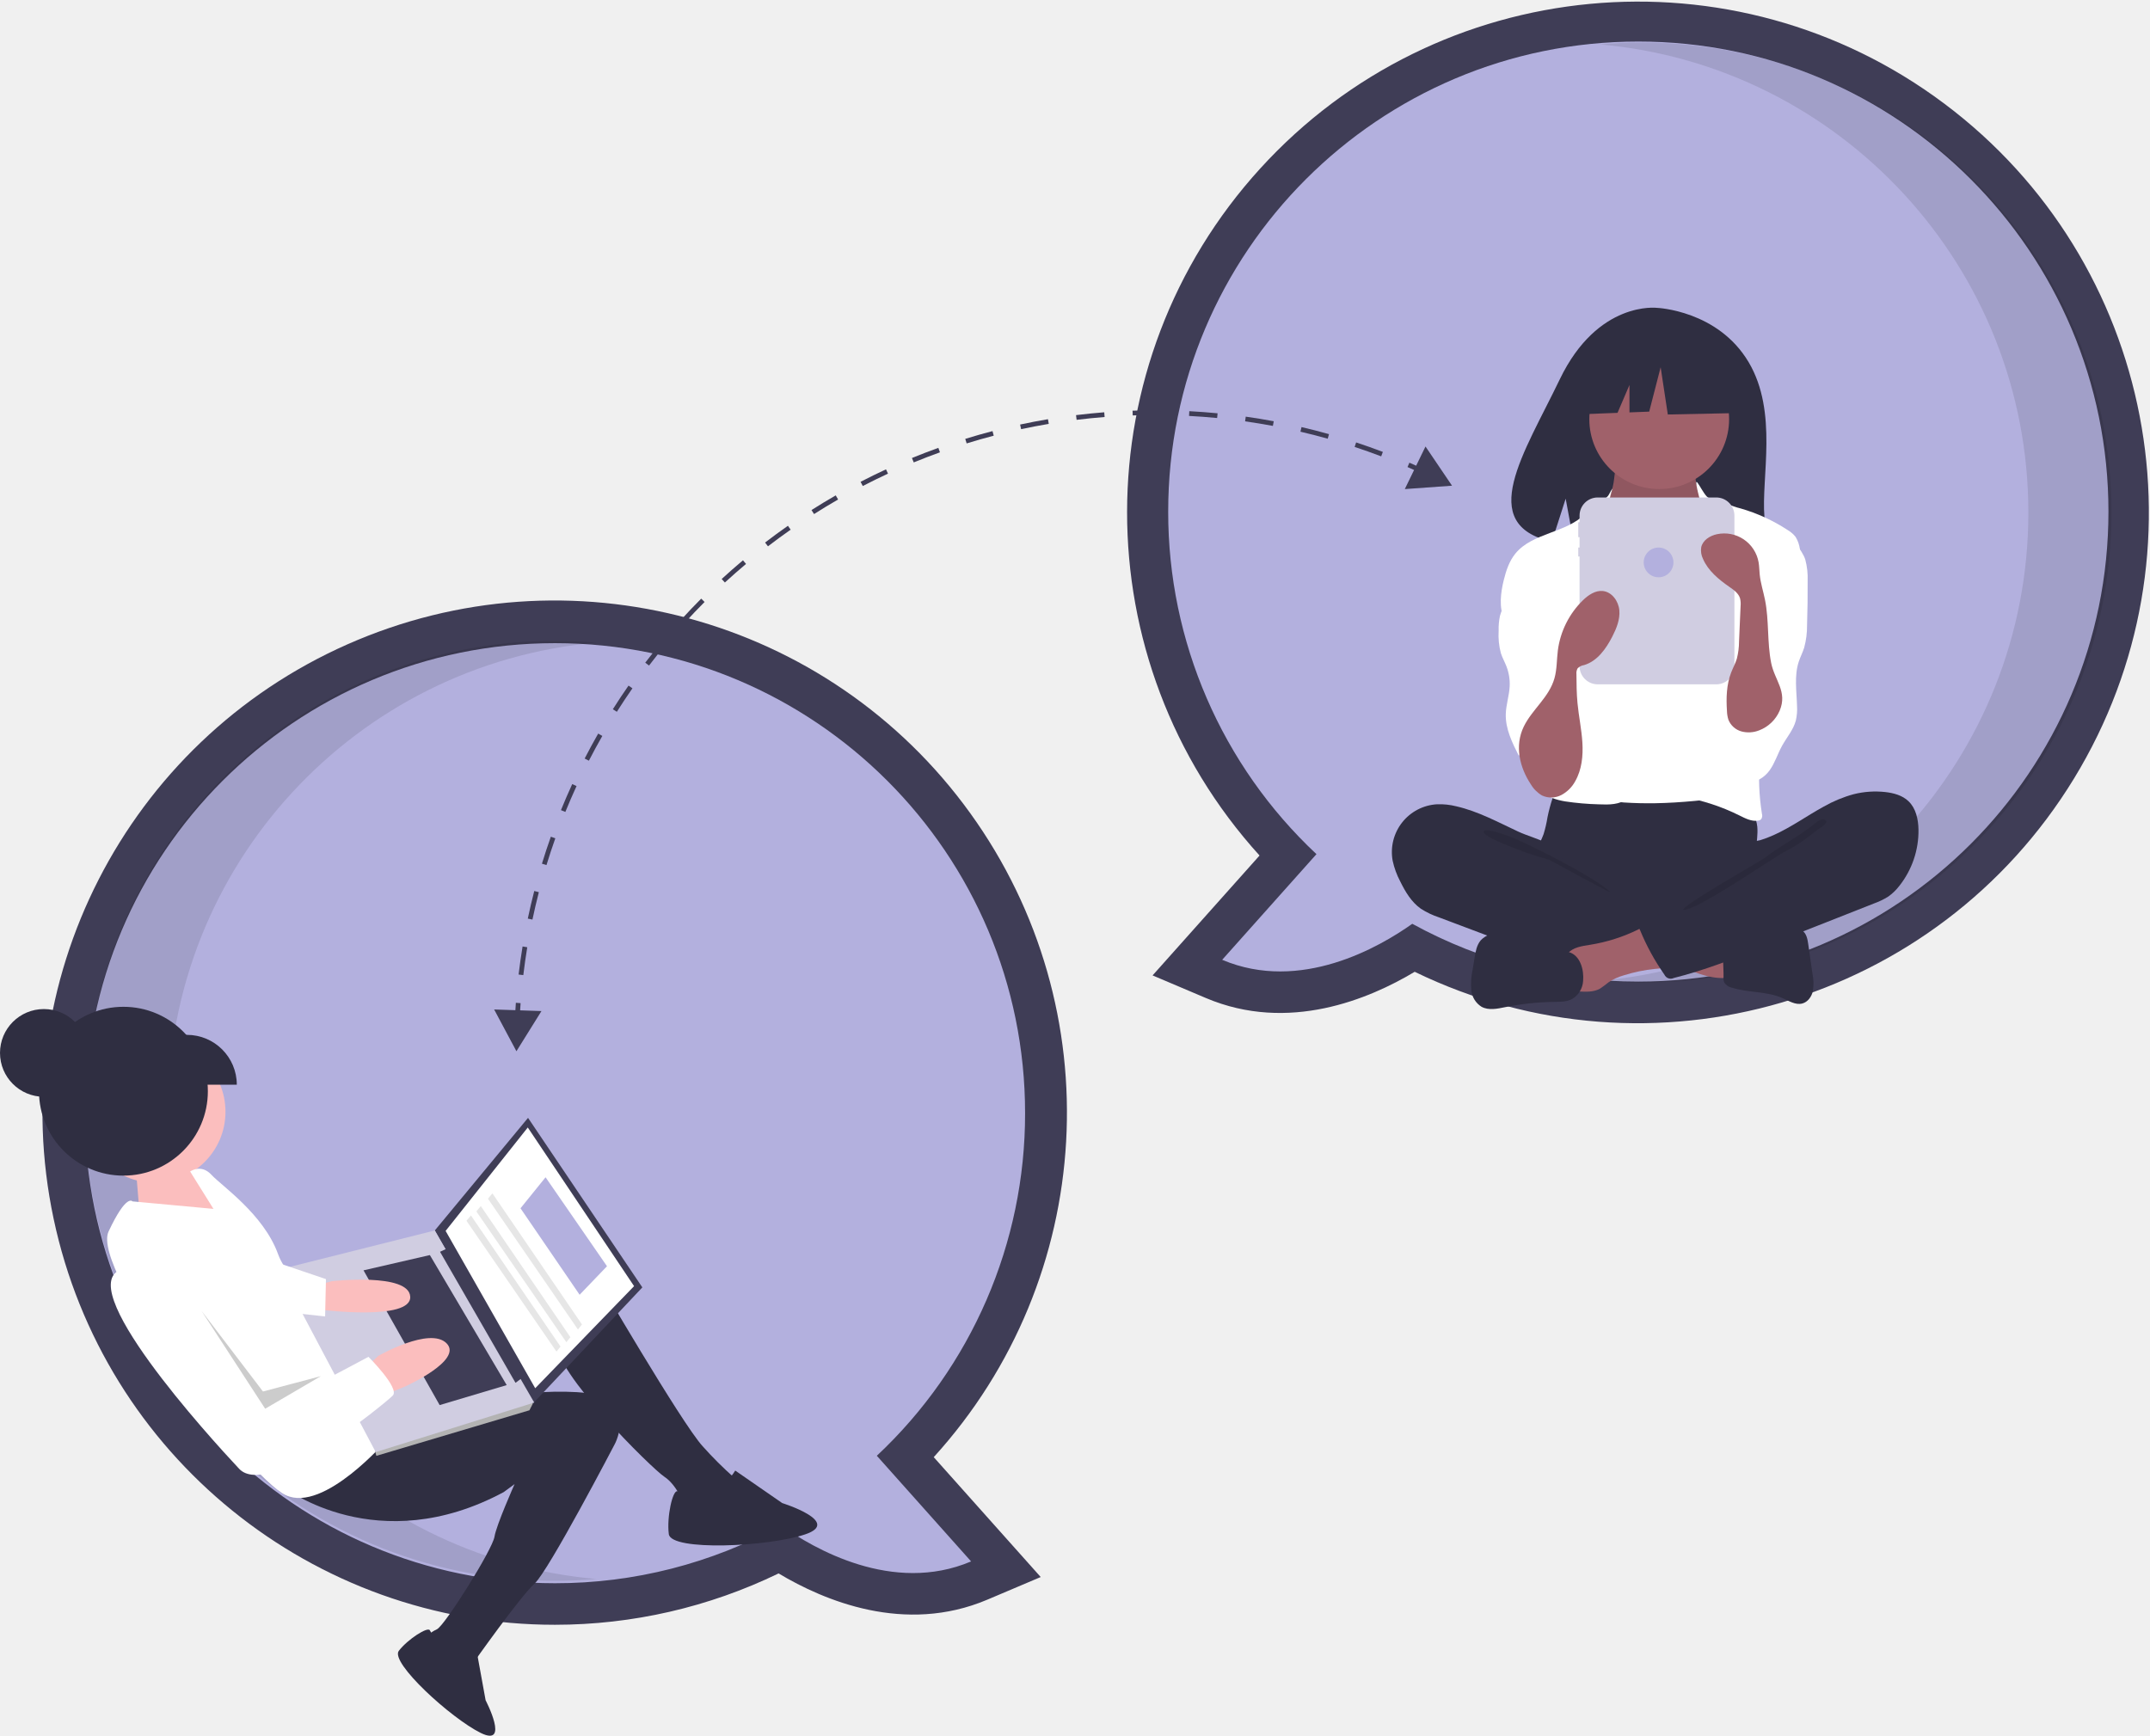
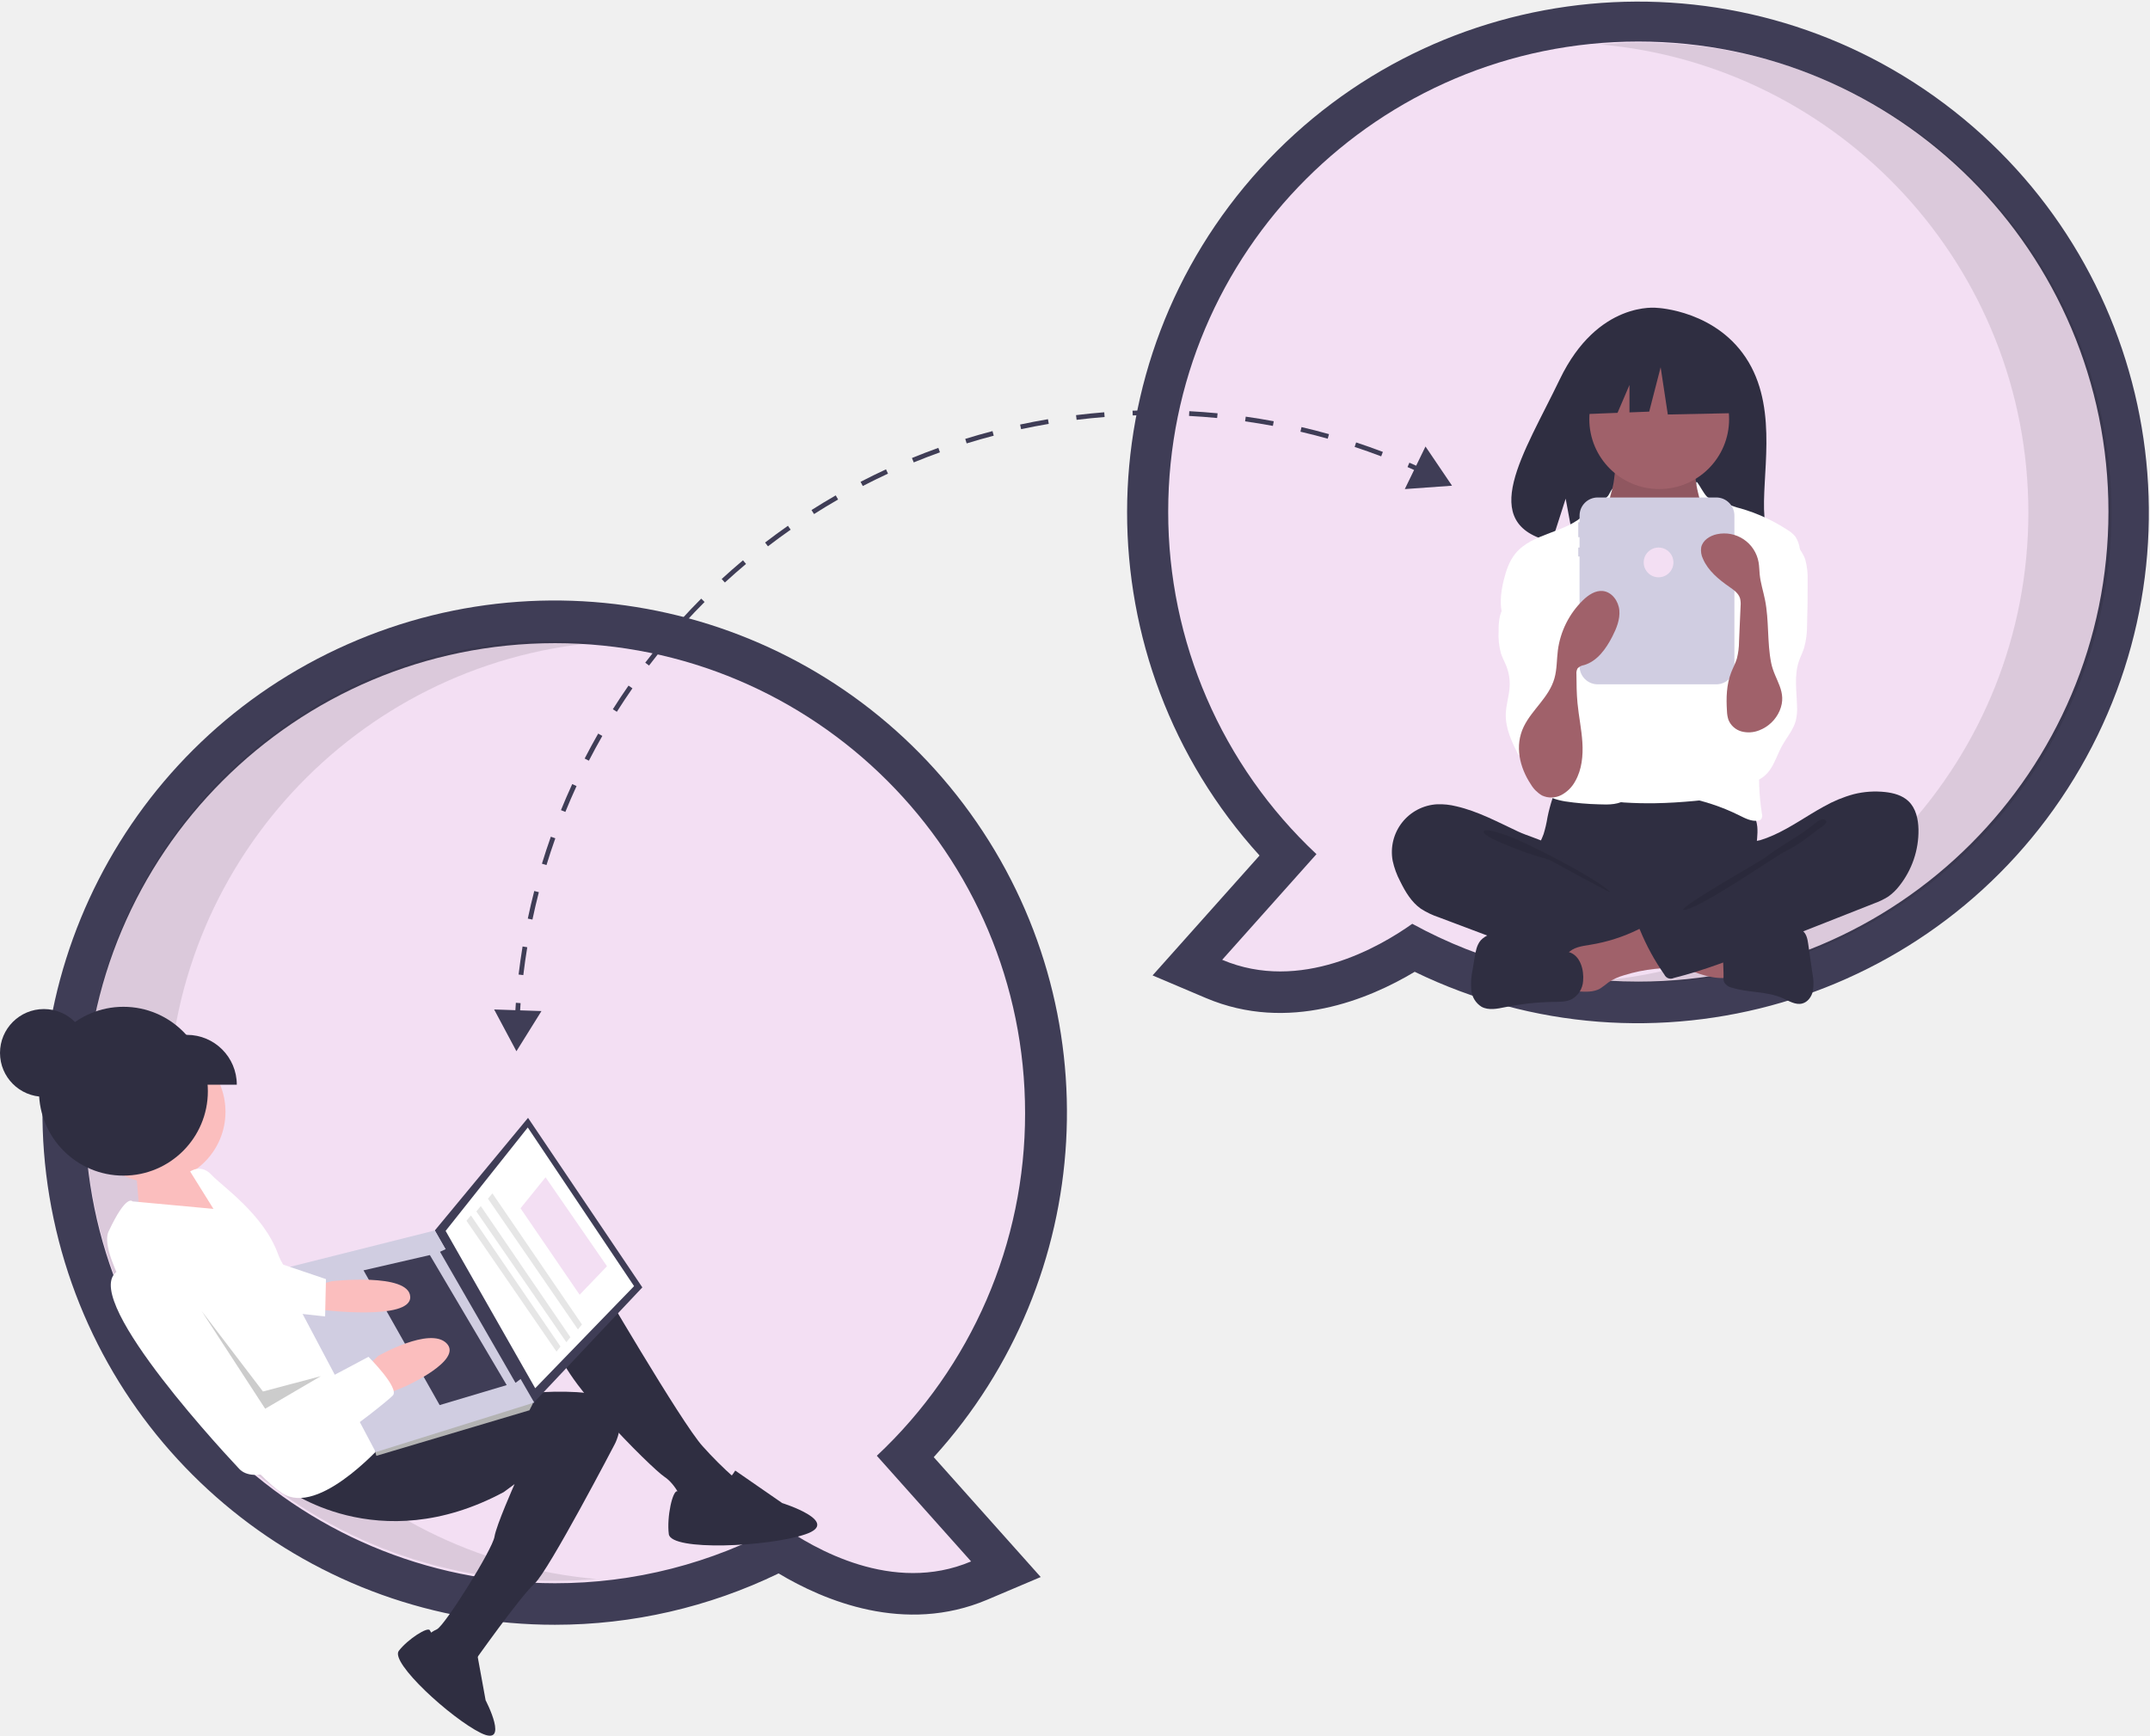
<svg xmlns="http://www.w3.org/2000/svg" data-name="Layer 1" width="883.929" height="713.746" viewBox="0 0 883.929 713.746">
  <path d="M739.66,492.741c-18.647,11.183-51.869,25.196-85.819,10.795l-21.946-9.309,43.978-49.299a210.034,210.034,0,1,1,63.787,47.813Zm-84.262-189.247A174.541,174.541,0,0,0,710.97,431.911l12.131,11.4-27.674,31.021c14.415-2.925,26.97-10.723,33.336-15.252l8.735-6.216,9.395,5.162a176.343,176.343,0,0,0,84.706,21.667c97.157,0,176.2-79.043,176.2-176.2,0-97.157-79.043-176.2-176.2-176.2S655.398,206.337,655.398,303.494Z" transform="translate(-158.0354 -93.12723)" fill="#3f3d56" />
-   <path d="M638.315,303.494c0-106.747,86.536-193.283,193.283-193.283s193.283,86.536,193.283,193.283S938.346,496.777,831.598,496.777A192.403,192.403,0,0,1,738.666,473c-13.361,9.506-45.955,28.468-78.154,14.809l38.759-43.448A192.735,192.735,0,0,1,638.315,303.494Z" transform="translate(-158.0354 -93.12723)" fill="#b3b0de" />
+   <path d="M638.315,303.494c0-106.747,86.536-193.283,193.283-193.283s193.283,86.536,193.283,193.283S938.346,496.777,831.598,496.777A192.403,192.403,0,0,1,738.666,473c-13.361,9.506-45.955,28.468-78.154,14.809l38.759-43.448A192.735,192.735,0,0,1,638.315,303.494Z" transform="translate(-158.0354 -93.12723)" fill="#f3dff3" />
  <path d="M991.955,303.912c0-100.989-77.456-183.874-176.2-192.523,5.63-.493,11.325-.76,17.083-.76,106.747,0,193.283,86.536,193.283,193.283S939.585,497.196,832.838,497.196c-5.749,0-11.434-.27-17.056-.762C914.512,487.771,991.955,404.892,991.955,303.912Z" transform="translate(-158.0354 -93.12723)" opacity="0.1" style="isolation:isolate" />
  <path d="M386.198,761.252A210.59,210.59,0,1,1,541.923,692.32l43.978,49.299-21.946,9.309c-33.95,14.401-67.172.388-85.819-10.795A210.856,210.856,0,0,1,386.198,761.252Zm0-386.566c-97.157,0-176.2,79.043-176.2,176.2,0,97.157,79.043,176.2,176.2,176.2a176.343,176.343,0,0,0,84.706-21.667l9.395-5.162,8.735,6.215c6.366,4.529,18.921,12.327,33.336,15.252l-27.674-31.021,12.131-11.4a174.541,174.541,0,0,0,55.572-128.418C562.398,453.729,483.355,374.686,386.198,374.686Z" transform="translate(-158.0354 -93.12723)" fill="#3f3d56" />
-   <path d="M579.481,550.885c0-106.747-86.536-193.283-193.283-193.283S192.915,444.138,192.915,550.885s86.536,193.283,193.283,193.283a192.404,192.404,0,0,0,92.932-23.777c13.361,9.506,45.955,28.468,78.154,14.809L518.525,691.753A192.735,192.735,0,0,0,579.481,550.885Z" transform="translate(-158.0354 -93.12723)" fill="#b3b0de" />
+   <path d="M579.481,550.885c0-106.747-86.536-193.283-193.283-193.283S192.915,444.138,192.915,550.885s86.536,193.283,193.283,193.283a192.404,192.404,0,0,0,92.932-23.777c13.361,9.506,45.955,28.468,78.154,14.809L518.525,691.753A192.735,192.735,0,0,0,579.481,550.885Z" transform="translate(-158.0354 -93.12723)" fill="#f3dff3" />
  <path d="M227.081,549.909c0-100.989,77.456-183.874,176.2-192.523-5.63-.493-11.325-.76-17.083-.76-106.747,0-193.283,86.536-193.283,193.283s86.536,193.283,193.283,193.283c5.749,0,11.434-.27,17.056-.762C304.523,733.768,227.081,650.889,227.081,549.909Z" transform="translate(-158.0354 -93.12723)" opacity="0.1" style="isolation:isolate" />
  <path d="M876.973,242.088c-12.646-21.368-37.666-22.364-37.666-22.364s-24.38-3.118-40.02,29.426c-14.577,30.334-34.696,59.621-3.239,66.722l5.682-17.685,3.519,19.002a123.082,123.082,0,0,0,13.459.23c33.688-1.088,65.771.318,64.738-11.77C882.074,289.578,889.141,262.648,876.973,242.088Z" transform="translate(-158.0354 -93.12723)" fill="#2f2e41" />
  <path d="M794.253,429.219a49.883,49.883,0,0,1-1.613,6.944c-.791,2.225-2.013,4.283-2.737,6.531-2.306,7.166.891,15.156,5.998,20.688a33.759,33.759,0,0,0,16.459,9.774,67.152,67.152,0,0,0,14.145,1.486c13.146.446,26.631.845,39.088-3.38a67.914,67.914,0,0,0,11.356-5.159,8.502,8.502,0,0,0,2.947-2.32,8.109,8.109,0,0,0,1.063-4.76c-.028-5.573-1.158-11.118-.89-16.684.149-3.083.726-6.164.442-9.238a17.043,17.043,0,0,0-13.025-14.681c-3.534-.759-7.199-.345-10.797.001a275.284,275.284,0,0,1-28.099,1.256c-9.586-.061-19.112-1.524-28.65-1.677-2.821-.045-2.764.824-3.662,3.554A66.496,66.496,0,0,0,794.253,429.219Z" transform="translate(-158.0354 -93.12723)" fill="#2f2e41" />
  <path d="M821.456,291.605c-.461,2.412-.959,4.912-2.408,6.894-1.668,2.281-4.387,3.584-6.181,5.766-2.7,3.285-2.855,7.908-2.866,12.16-.01,3.917.069,8.096,2.254,11.348a19.831,19.831,0,0,0,5.684,5.011c8.193,5.521,17.046,11.141,26.924,11.324,4.093.075,8.481-.982,11.174-4.064a16.778,16.778,0,0,0,2.705-4.827,64.095,64.095,0,0,0,4.537-19.512,22.911,22.911,0,0,0-.864-9.373c-1.2-3.346-3.626-6.099-5.23-9.271A20.638,20.638,0,0,1,855.198,284.849a1.318,1.318,0,0,0-.07-.885,1.289,1.289,0,0,0-1.062-.43l-19.586-1.41a42.625,42.625,0,0,1-5.438-.622c-1.056-.215-3.845-1.714-4.851-1.315C822.327,280.924,821.838,289.605,821.456,291.605Z" transform="translate(-158.0354 -93.12723)" fill="#a0616a" />
  <path d="M821.456,292.217c-.461,2.412-.959,4.912-2.408,6.894-1.668,2.28-4.387,3.584-6.181,5.766-2.7,3.285-2.855,7.908-2.866,12.16-.01,3.917.069,8.096,2.254,11.348A19.831,19.831,0,0,0,817.938,333.396c8.193,5.521,17.046,11.141,26.924,11.324,4.093.075,8.481-.982,11.174-4.064a16.777,16.777,0,0,0,2.705-4.827,64.095,64.095,0,0,0,4.537-19.512,22.911,22.911,0,0,0-.864-9.373c-1.2-3.346-3.626-6.099-5.23-9.271A20.638,20.638,0,0,1,855.198,285.46a1.318,1.318,0,0,0-.07-.885,1.289,1.289,0,0,0-1.062-.431l-19.586-1.41a42.623,42.623,0,0,1-5.438-.622c-1.056-.215-3.845-1.714-4.851-1.315C822.327,281.535,821.838,290.217,821.456,292.217Z" transform="translate(-158.0354 -93.12723)" opacity="0.1" />
  <circle cx="682.151" cy="172.37" r="28.735" fill="#a0616a" />
  <path d="M825.486,329.856a17.623,17.623,0,0,0,5.047,4.033,15.859,15.859,0,0,0,6.305,1.201c5.18.146,10.795-.803,14.398-4.527,4.645-4.8,4.492-12.543,8.133-18.143a4.041,4.041,0,0,1,1.173-1.283,3.803,3.803,0,0,1,1.995-.459c4.598-.043,8.604,2.939,12.219,5.781a16.095,16.095,0,0,1,4.301,4.381,14.849,14.849,0,0,1,1.45,4.441c1.794,8.757,2.375,17.711,2.951,26.631.318,4.927.637,9.859.613,14.796-.078,16.266-3.859,32.26-7.618,48.086-.484,2.039-1.147,4.318-3.002,5.295a7.402,7.402,0,0,1-2.619.639c-10.769,1.265-21.559,2.531-32.401,2.698q-6.346.098-12.687-.307a6.834,6.834,0,0,1-2.137-.373,6.027,6.027,0,0,1-2.33-1.979c-5.864-7.39-6.21-17.606-6.173-27.04q.137-34.597,2.472-69.138c.129-1.901.157-4.209-1.213-5.704A71.41,71.41,0,0,0,825.486,329.856Z" transform="translate(-158.0354 -93.12723)" fill="#fff" />
  <path d="M819.399,296.677c-.971,1.757-8.126,6.119-9.507,7.575-7.718,8.135-21.804,7.83-28.863,16.543-2.483,3.066-3.774,6.918-4.723,10.747-1.342,5.416-2.059,11.323.19,16.43,2.163,4.914,6.718,8.311,9.81,12.701,3.395,4.82,4.921,10.672,6.384,16.383,1.08,4.217,2.169,8.538,1.748,12.871-.478,4.926-2.862,9.436-4.269,14.181s-1.65,10.396,1.604,14.125c2.391,2.739,6.141,3.826,9.725,4.436a111.727,111.727,0,0,0,13.861,1.207c4.097.181,8.614.216,11.764-2.41,2.485-2.073,3.566-5.436,3.705-8.669s-.533-6.438-.954-9.646c-.437-3.326-.605-6.681-.745-10.033q-.945-22.559-.258-45.147a38.42,38.42,0,0,0-.457-9.368c-.879-4.028-3.056-7.628-4.872-11.329a42.873,42.873,0,0,1-4.753-22.648C819.338,296.566,822.853,290.426,819.399,296.677Z" transform="translate(-158.0354 -93.12723)" fill="#fff" />
  <path d="M859.751,297.289c1.478,1.519,6.501,2.02,8.382,2.999a29.368,29.368,0,0,0,5.51,1.908,71.532,71.532,0,0,1,19.356,8.884,11.747,11.747,0,0,1,3.237,2.796,12.816,12.816,0,0,1,1.791,5.056c.921,4.561,1.846,9.177,1.639,13.825-.22,4.934-1.706,9.713-3.18,14.427L890.976,364.797c-4.112,13.147-8.251,26.424-9.408,40.151a94.445,94.445,0,0,0,.848,22.804,2.704,2.704,0,0,1-.278,2.209,2.175,2.175,0,0,1-1.349.621c-2.659.416-5.232-.94-7.642-2.14a84.622,84.622,0,0,0-23.327-7.633,54.232,54.232,0,0,0,7.245-14.936,90.396,90.396,0,0,0,2.189-10.272l2.563-14.823a145.656,145.656,0,0,0,2.199-16.392,20.521,20.521,0,0,0-.357-6.175,29.956,29.956,0,0,0-2.341-5.569c-4.224-8.786-6.206-18.812-4.544-28.418.727-4.204,2.141-8.413,1.551-12.638-.567-4.062.022-7.22-1.02-11.24C853.025,283.838,856.97,294.43,859.751,297.289Z" transform="translate(-158.0354 -93.12723)" fill="#fff" />
  <path d="M780.956,334.687c-1.926,3.996-5.145,7.4-6.241,11.698a25.557,25.557,0,0,0-.544,6.114,29.043,29.043,0,0,0,.907,9.194c.612,1.895,1.606,3.643,2.323,5.502a19.948,19.948,0,0,1,1.307,8.151c-.193,3.849-1.501,7.585-1.603,11.438-.161,6.058,2.641,11.754,5.376,17.162A12.617,12.617,0,0,1,800.82,397.941a3.761,3.761,0,0,0,.827-2.741q.303-10.543.585-21.087c.296-10.871.578-21.887-1.923-32.471-1.129-4.778-2.886-9.538-6.107-13.245-1.696-1.952-7.453-7.092-10.237-4.906-1.252.983-.959,3.659-1.158,5.015A21.275,21.275,0,0,1,780.956,334.687Z" transform="translate(-158.0354 -93.12723)" fill="#fff" />
  <path d="M900.228,323.172a29.409,29.409,0,0,1,.983,8.845q.056,9.114-.242,18.226a33.977,33.977,0,0,1-1.184,9.227c-.622,1.955-1.581,3.789-2.224,5.738-1.925,5.841-.873,12.175-.708,18.322a20.819,20.819,0,0,1-.504,5.927c-1.016,3.811-3.745,6.89-5.65,10.343-1.809,3.28-2.901,6.956-5.062,10.015s-5.902,5.484-9.528,4.544c-2.747-.712-4.699-3.143-6.05-5.64a27.661,27.661,0,0,1-2.86-17.943c1.356-7.461,5.738-14.08,7.319-21.497,2.17-10.185-1.128-20.695-1.03-31.108a15.037,15.037,0,0,1,.655-4.822c.829-2.379,2.61-4.278,4.255-6.186a78.096,78.096,0,0,0,5.718-7.504c1.178-1.756,2.777-6.273,4.865-6.649C893.643,312.174,899.072,319.571,900.228,323.172Z" transform="translate(-158.0354 -93.12723)" fill="#fff" />
  <path d="M756.77,424.689a28.363,28.363,0,0,0-7.89-.839,19.691,19.691,0,0,0-18.282,23.213,33.074,33.074,0,0,0,3.126,8.543c2.092,4.246,4.602,8.483,8.475,11.204a33.011,33.011,0,0,0,7.48,3.56l20.401,7.685c3.001,1.131,6.003,2.261,9.034,3.31a176.701,176.701,0,0,0,47.185,9.38,51.092,51.092,0,0,0,14.65-.742,4.769,4.769,0,0,0,3-1.621,5.139,5.139,0,0,0,.67-2.214l1.255-8.788a7.361,7.361,0,0,0-.107-3.705c-.575-1.477-2.017-2.406-3.391-3.196-13.412-7.703-29.073-11.953-40.362-22.526-2.658-2.489-4.882-6.434-8.111-8.125-3.662-1.917-7.974-3.011-11.759-4.778C773.872,431.189,765.737,426.751,756.77,424.689Z" transform="translate(-158.0354 -93.12723)" fill="#2f2e41" />
  <path d="M777.137,436.538c7.211,2.26,37.655,17.914,42.874,23.379-.699.252-24.432-13.048-25.144-13.262A143.389,143.389,0,0,1,775.738,439.914c-1.237-.572-8.034-3.26-7.726-4.821C768.359,433.333,775.857,436.136,777.137,436.538Z" transform="translate(-158.0354 -93.12723)" opacity="0.1" />
  <path d="M867.098,495.305a1.694,1.694,0,0,0,1.143-.336,1.766,1.766,0,0,0,.357-1.315l-.034-11.973c-3.443-1.64-7.294-2.166-11.074-2.671L839.853,476.651c.405.054-2.758,7.597-2.273,8.604.855,1.775,7.387,3.348,9.231,4.186C853.22,492.353,859.88,495.556,867.098,495.305Z" transform="translate(-158.0354 -93.12723)" fill="#a0616a" />
  <path d="M811.76,481.639c-3.33.53-7.047.999-9.204,3.592-2.735,3.287-1.571,8.188-.266,12.26a3.975,3.975,0,0,0,4.637,3.317c3.037.192,6.269.343,8.923-1.147a39.106,39.106,0,0,0,3.466-2.576,22.223,22.223,0,0,1,6.373-2.913,64.441,64.441,0,0,1,12.792-2.636,19.895,19.895,0,0,0,5.039-.888,5.584,5.584,0,0,0,3.549-3.446c.615-2.176-.65-4.394-1.863-6.302a25.142,25.142,0,0,0-5.364-6.63c-3.286-2.553-4.912-.593-8.223,1.04A69.764,69.764,0,0,1,811.76,481.639Z" transform="translate(-158.0354 -93.12723)" fill="#a0616a" />
  <path d="M803.057,484.638l-21.145-6.25a27.988,27.988,0,0,0-7.869-1.525,9.446,9.446,0,0,0-7.226,2.922c-1.64,1.924-2.109,4.555-2.518,7.049l-.874,5.337a26.805,26.805,0,0,0-.49,8.196,9.062,9.062,0,0,0,4.201,6.752c2.926,1.596,6.512.817,9.778.149a106.454,106.454,0,0,1,20.038-2.149c2.531-.03,5.186.001,7.422-1.184a9.266,9.266,0,0,0,4.522-7.384C809.313,491.993,807.793,486.038,803.057,484.638Z" transform="translate(-158.0354 -93.12723)" fill="#2f2e41" />
  <path d="M875.41,479.192c2.741-.48,5.16-2.038,7.787-2.958,3.697-1.294,7.704-1.294,11.621-1.28a7.46,7.46,0,0,1,4.166.834c1.725,1.149,2.168,3.447,2.461,5.499l1.77,12.38a19.428,19.428,0,0,1,.145,7.014c-.519,2.294-2.083,4.506-4.36,5.098-2.765.719-5.476-1.047-8.086-2.208-6.525-2.9-14.11-2.159-20.914-4.326a4.687,4.687,0,0,1-3.13-2.238,5.093,5.093,0,0,1-.244-2.139c.117-3.979-.723-9.413.475-13.216C868.178,478.231,872.35,479.192,875.41,479.192Z" transform="translate(-158.0354 -93.12723)" fill="#2f2e41" />
  <path d="M920.157,419.706a36.719,36.719,0,0,1,12.935-.884c3.458.381,7.021,1.343,9.546,3.737,3.073,2.913,4.06,7.419,4.143,11.652a36.404,36.404,0,0,1-7.912,23.249,21.096,21.096,0,0,1-4.524,4.355,29.776,29.776,0,0,1-5.886,2.836l-45.687,18.02c-12.019,4.741-24.081,9.495-36.618,12.621a2.854,2.854,0,0,1-3.84-1.392,94.654,94.654,0,0,1-10.013-18.317,1.234,1.234,0,0,1,.546-1.946l32.315-18.567a32.674,32.674,0,0,0,6.577-4.532,16.329,16.329,0,0,0,3.377-4.701c.67-1.399.732-4.701,1.588-5.735.838-1.013,3.703-1.093,5.027-1.492a45.613,45.613,0,0,0,5.473-2.069c7.229-3.234,13.666-7.932,20.595-11.719A52.844,52.844,0,0,1,920.157,419.706Z" transform="translate(-158.0354 -93.12723)" fill="#2f2e41" />
  <path d="M901.838,433.572c-5.552,4.17-12.74,8.003-18.243,12.283-1.878,1.461-33.183,19.061-33.626,21.398,5.133.865,37.834-22.012,42.513-24.294s8.826-5.502,12.936-8.697c1.047-.814,5.486-3.262,2.479-4.172C906.203,429.577,903.088,432.739,901.838,433.572Z" transform="translate(-158.0354 -93.12723)" opacity="0.1" />
  <path d="M863.637,297.693H814.902a7.465,7.465,0,0,0-7.465,7.465v2.734h-.53v6.114h.53v4.28h-.53v3.668h.53V367.065a7.465,7.465,0,0,0,7.465,7.465h48.735a7.465,7.465,0,0,0,7.465-7.465V305.158A7.465,7.465,0,0,0,863.637,297.693Z" transform="translate(-158.0354 -93.12723)" fill="#d0cde1" />
  <polygon points="713.347 146.901 688.629 133.953 654.494 139.25 647.432 170.442 665.012 169.765 669.923 158.306 669.923 169.577 678.035 169.265 682.743 151.02 685.686 170.442 714.524 169.853 713.347 146.901" fill="#2f2e41" />
  <path d="M787.423,415.666a12.844,12.844,0,0,0,4.614,4.59,9.023,9.023,0,0,0,7.931-.213,13.961,13.961,0,0,0,5.724-5.739c2.686-4.744,3.243-10.42,2.907-15.861s-1.497-10.799-2.011-16.226c-.374-3.945-.404-7.914-.434-11.877a3.95,3.95,0,0,1,.499-2.402,4.716,4.716,0,0,1,2.65-1.323c5.422-1.611,9.02-6.693,11.6-11.726,1.723-3.361,3.221-7.035,2.889-10.797s-3.036-7.552-6.793-7.936c-3.097-.316-5.957,1.651-8.192,3.819A35.127,35.127,0,0,0,798.522,360.532c-.49,3.825-.35,7.754-1.39,11.468-2.221,7.929-9.172,12.79-12.636,19.925C780.679,399.785,782.786,408.71,787.423,415.666Z" transform="translate(-158.0354 -93.12723)" fill="#a0616a" />
  <path d="M889.703,385.375a14.984,14.984,0,0,1-8.403,8.074,11.606,11.606,0,0,1-7.305.447,8.1,8.1,0,0,1-5.351-4.787,12.895,12.895,0,0,1-.603-3.595c-.348-5.347-.213-10.857,1.729-15.851.749-1.926,1.759-3.753,2.35-5.733a28.752,28.752,0,0,0,.885-6.997l.638-14.589a9.494,9.494,0,0,0-.217-3.163c-.637-2.111-2.61-3.483-4.42-4.742-4.372-3.04-8.692-6.588-10.81-11.473a8.047,8.047,0,0,1-.747-4.752c.597-2.897,3.521-4.772,6.411-5.404a14.339,14.339,0,0,1,17.191,11.555c.286,1.646.282,3.328.449,4.991.355,3.527,1.475,6.927,2.175,10.401,1.725,8.559.831,17.407,2.537,25.964C887.64,372.877,893.019,377.546,889.703,385.375Z" transform="translate(-158.0354 -93.12723)" fill="#a0616a" />
-   <circle cx="681.886" cy="231.272" r="6.114" fill="#b3b0de" />
+   <circle cx="681.886" cy="231.272" r="6.114" fill="#f3dff3" />
  <circle cx="18.037" cy="432.969" r="18.035" fill="#2f2e41" />
  <polygon points="83.411 486.51 74.327 477.68 56.086 483.346 57.838 504.467 95.344 502.725 83.822 487.069 83.411 486.51" fill="#fbbebe" />
  <circle cx="63.543" cy="457.171" r="29.158" fill="#fbbebe" />
  <path d="M402.592,617.061s35.821,61.559,44.346,70.8a154.739,154.739,0,0,0,12.935,12.892s-4.008,13.293-10.391,12.819a30.042,30.042,0,0,1-10.529-2.595s-2.849-7.385-7.818-10.624-45.568-43.18-44.619-55.946S402.592,617.061,402.592,617.061Z" transform="translate(-158.0354 -93.12723)" fill="#2f2e41" />
  <path d="M275.023,704.908s38.193,29.644,90.099,1.789l4.473-3.292s-7.549,16.982-8.249,21.586c-.812,5.338-20.466,36.61-23.673,38.108s-3.914,2.88-3.914,2.88l13.61,14.981,5.032-3.703s19.622-27.801,25.361-32.886S410.845,686.84,410.845,686.84s10.454-19.761-15.636-21.247-38.096,5.625-38.096,5.625l-46.304,7.356Z" transform="translate(-158.0354 -93.12723)" fill="#2f2e41" />
  <path d="M460.316,697.841l19.318,13.366s24.646,7.722,9.464,12.86-55.188,6.997-56.095-.092,1.578-18.249,3.574-17.638S452.425,710.544,460.316,697.841Z" transform="translate(-158.0354 -93.12723)" fill="#2f2e41" />
  <path d="M354.111,772.666l3.576,19.635s10.167,19.444-2.04,13.411-37.357-28.95-33.643-33.754,11.911-10.015,12.743-8.449S341.739,775.556,354.111,772.666Z" transform="translate(-158.0354 -93.12723)" fill="#2f2e41" />
  <path d="M317.275,685.019s-25.963,30.312-41.725,22.949-80.249-92.648-72.886-108.41S212.497,587.15,212.497,587.15l33.297,3.079-9.58-15.361s4.473-3.292,8.736,1.329,21.375,16.162,27.337,32.462,23.464,15.487,23.464,15.487Z" transform="translate(-158.0354 -93.12723)" fill="#fff" />
  <polygon points="264.085 529.388 219.08 577.161 178.764 505.981 217.091 459.674 264.085 529.388" fill="#3f3d56" />
  <polygon points="260.688 528.871 220.04 570.852 183.206 506.16 216.986 463.631 260.688 528.871" fill="#fff" />
  <polygon points="216.875 575.336 219.08 577.161 217.666 579.925 154.735 598.655 154.14 596.499 157.003 593.538 216.875 575.336" fill="#b3b3b3" />
  <polygon points="219.639 576.75 154.472 597.125 114.747 522.062 178.764 505.981 219.639 576.75" fill="#d0cde1" />
  <polygon points="214.733 566.569 211.937 568.626 180.907 514.748 184.114 513.25 214.733 566.569" fill="#3f3d56" />
  <polygon points="208.318 569.565 180.751 577.785 149.457 522.377 176.729 516.099 208.318 569.565" fill="#3f3d56" />
  <path d="M288.692,621.582l5.708-1.614s31.83-3.599,32.294,6.402-36.567,5.361-36.567,5.361l-4.938-6.71Z" transform="translate(-158.0354 -93.12723)" fill="#fbbebe" />
  <path d="M316.61,666.546l7.944-3.26s23.98-10.752,17.101-17.757-28.095,5.16-28.095,5.16l-4.062,3.851Z" transform="translate(-158.0354 -93.12723)" fill="#fbbebe" />
  <path d="M309.53,651.069s12.935,12.892,9.992,15.92-51.209,42.857-63.173,30.113-70.257-76.728-47.575-82.215,28.676,7.342,28.676,7.342l29.944,51.23Z" transform="translate(-158.0354 -93.12723)" fill="#fff" />
  <polygon points="112.763 518.781 134.011 525.986 133.664 541.326 111.192 538.901 112.763 518.781" fill="#fff" />
  <polygon points="131.914 565.887 109.021 579.287 82.865 539.06 108.113 572.197 131.914 565.887" opacity="0.2" />
  <circle cx="50.745" cy="448.718" r="34.712" fill="#2f2e41" />
-   <polygon points="238.3 532.417 213.995 496.862 224.298 484.108 249.553 520.688 238.3 532.417" fill="#b3b0de" />
+   <polygon points="238.3 532.417 213.995 496.862 224.298 484.108 249.553 520.688 238.3 532.417" fill="#f3dff3" />
  <polygon points="237.615 546.712 200.613 492.919 202.438 490.714 239.267 544.634 237.615 546.712" fill="#e6e6e6" />
  <polygon points="232.847 551.945 195.845 498.152 197.67 495.947 234.499 549.868 232.847 551.945" fill="#e6e6e6" />
  <polygon points="228.785 555.796 191.783 502.003 193.608 499.798 230.437 553.719 228.785 555.796" fill="#e6e6e6" />
  <path d="M66.117,425.544h10.738a20.5,20.5,0,0,1,20.5,20.5v0a0,0,0,0,1,0,0H66.117a0,0,0,0,1,0,0V425.544A0,0,0,0,1,66.117,425.544Z" fill="#2f2e41" />
  <path d="M372.067,505.626l-1.947-.145c-.075,1.012-.13,2.03-.194,3.046l-8.738-.293,9.166,17.175,10.294-16.524-8.77-.294C371.941,507.603,371.993,506.612,372.067,505.626Z" transform="translate(-158.0354 -93.12723)" fill="#3f3d56" />
  <path d="M423.317,365.625l1.552,1.185c2.328-3.049,4.759-6.093,7.227-9.047l-1.499-1.252C428.111,359.488,425.662,362.554,423.317,365.625Z" transform="translate(-158.0354 -93.12723)" fill="#3f3d56" />
  <path d="M438.272,347.728l1.441,1.317c2.59-2.837,5.279-5.654,7.992-8.374L446.323,339.292C443.59,342.032,440.881,344.87,438.272,347.728Z" transform="translate(-158.0354 -93.12723)" fill="#3f3d56" />
  <path d="M454.736,331.219l1.32,1.439c2.833-2.601,5.757-5.17,8.693-7.636l-1.256-1.495C460.536,326.011,457.59,328.599,454.736,331.219Z" transform="translate(-158.0354 -93.12723)" fill="#3f3d56" />
  <path d="M409.991,384.779l1.65,1.043c2.052-3.246,4.207-6.494,6.404-9.653l-1.602-1.115C414.229,378.236,412.058,381.508,409.991,384.779Z" transform="translate(-158.0354 -93.12723)" fill="#3f3d56" />
  <path d="M472.579,316.227l1.189,1.548c3.051-2.342,6.189-4.644,9.328-6.84l-1.119-1.6C478.813,311.549,475.652,313.867,472.579,316.227Z" transform="translate(-158.0354 -93.12723)" fill="#3f3d56" />
  <path d="M398.406,405.043l1.736.892c1.759-3.42,3.619-6.848,5.528-10.186l-1.695-.97C402.051,398.143,400.178,401.596,398.406,405.043Z" transform="translate(-158.0354 -93.12723)" fill="#3f3d56" />
  <path d="M379.574,459.997l-1.89-.487c-.965,3.746-1.858,7.566-2.655,11.354l1.91.402C377.731,467.507,378.617,463.715,379.574,459.997Z" transform="translate(-158.0354 -93.12723)" fill="#3f3d56" />
  <path d="M491.665,302.867l1.048,1.647c3.236-2.059,6.563-4.074,9.889-5.989l-.974-1.692C498.276,298.763,494.925,300.793,491.665,302.867Z" transform="translate(-158.0354 -93.12723)" fill="#3f3d56" />
  <path d="M374.808,482.643l-1.927-.317c-.627,3.811-1.177,7.695-1.636,11.543l1.939.231C373.64,490.282,374.186,486.426,374.808,482.643Z" transform="translate(-158.0354 -93.12723)" fill="#3f3d56" />
  <path d="M388.661,426.266l1.808.735c1.448-3.563,2.996-7.144,4.603-10.642l-1.774-.815C391.679,419.069,390.119,422.677,388.661,426.266Z" transform="translate(-158.0354 -93.12723)" fill="#3f3d56" />
  <path d="M380.841,448.286l1.868.57c1.126-3.684,2.349-7.39,3.637-11.016l-1.84-.653C383.208,440.84,381.975,444.574,380.841,448.286Z" transform="translate(-158.0354 -93.12723)" fill="#3f3d56" />
  <path d="M623.732,263.954c3.828-.133,7.725-.185,11.58-.149l.017-1.952c-3.882-.036-7.809.017-11.664.15Z" transform="translate(-158.0354 -93.12723)" fill="#3f3d56" />
  <path d="M511.845,291.25l.898,1.733c3.409-1.766,6.899-3.478,10.374-5.088l-.821-1.771C518.796,287.745,515.279,289.47,511.845,291.25Z" transform="translate(-158.0354 -93.12723)" fill="#3f3d56" />
  <path d="M669.93,266.388c3.808.539,7.652,1.17,11.424,1.876l.358-1.919c-3.8-.711-7.672-1.347-11.51-1.89Z" transform="translate(-158.0354 -93.12723)" fill="#3f3d56" />
  <path d="M692.685,270.645c3.739.873,7.512,1.844,11.213,2.884l.528-1.88c-3.728-1.048-7.529-2.025-11.297-2.905Z" transform="translate(-158.0354 -93.12723)" fill="#3f3d56" />
  <path d="M714.969,276.91c3.645,1.203,7.317,2.505,10.911,3.871l.694-1.825c-3.622-1.377-7.319-2.689-10.992-3.9Z" transform="translate(-158.0354 -93.12723)" fill="#3f3d56" />
  <path d="M646.886,264.159c3.845.202,7.729.491,11.547.86l.189-1.943c-3.847-.372-7.761-.664-11.633-.867Z" transform="translate(-158.0354 -93.12723)" fill="#3f3d56" />
  <path d="M600.423,263.829l.238,1.938c3.805-.468,7.679-.858,11.514-1.16l-.153-1.947C608.158,262.964,604.256,263.357,600.423,263.829Z" transform="translate(-158.0354 -93.12723)" fill="#3f3d56" />
  <path d="M554.878,273.596l.578,1.865c3.669-1.136,7.413-2.204,11.129-3.176l-.494-1.888C562.347,271.375,558.574,272.451,554.878,273.596Z" transform="translate(-158.0354 -93.12723)" fill="#3f3d56" />
  <path d="M532.961,281.468l.741,1.806c3.55-1.457,7.175-2.851,10.777-4.145l-.66-1.837C540.19,278.596,536.537,280.001,532.961,281.468Z" transform="translate(-158.0354 -93.12723)" fill="#3f3d56" />
  <path d="M577.434,267.698l.409,1.909c3.751-.804,7.575-1.536,11.367-2.174l-.324-1.926C585.066,266.152,581.212,266.888,577.434,267.698Z" transform="translate(-158.0354 -93.12723)" fill="#3f3d56" />
  <path d="M755.01,292.853l-10.91-16.123-3.836,7.897c-.929-.415-1.852-.838-2.78-1.24l-.776,1.792c.906.392,1.801.803,2.702,1.205l-3.818,7.859Z" transform="translate(-158.0354 -93.12723)" fill="#3f3d56" />
</svg>
